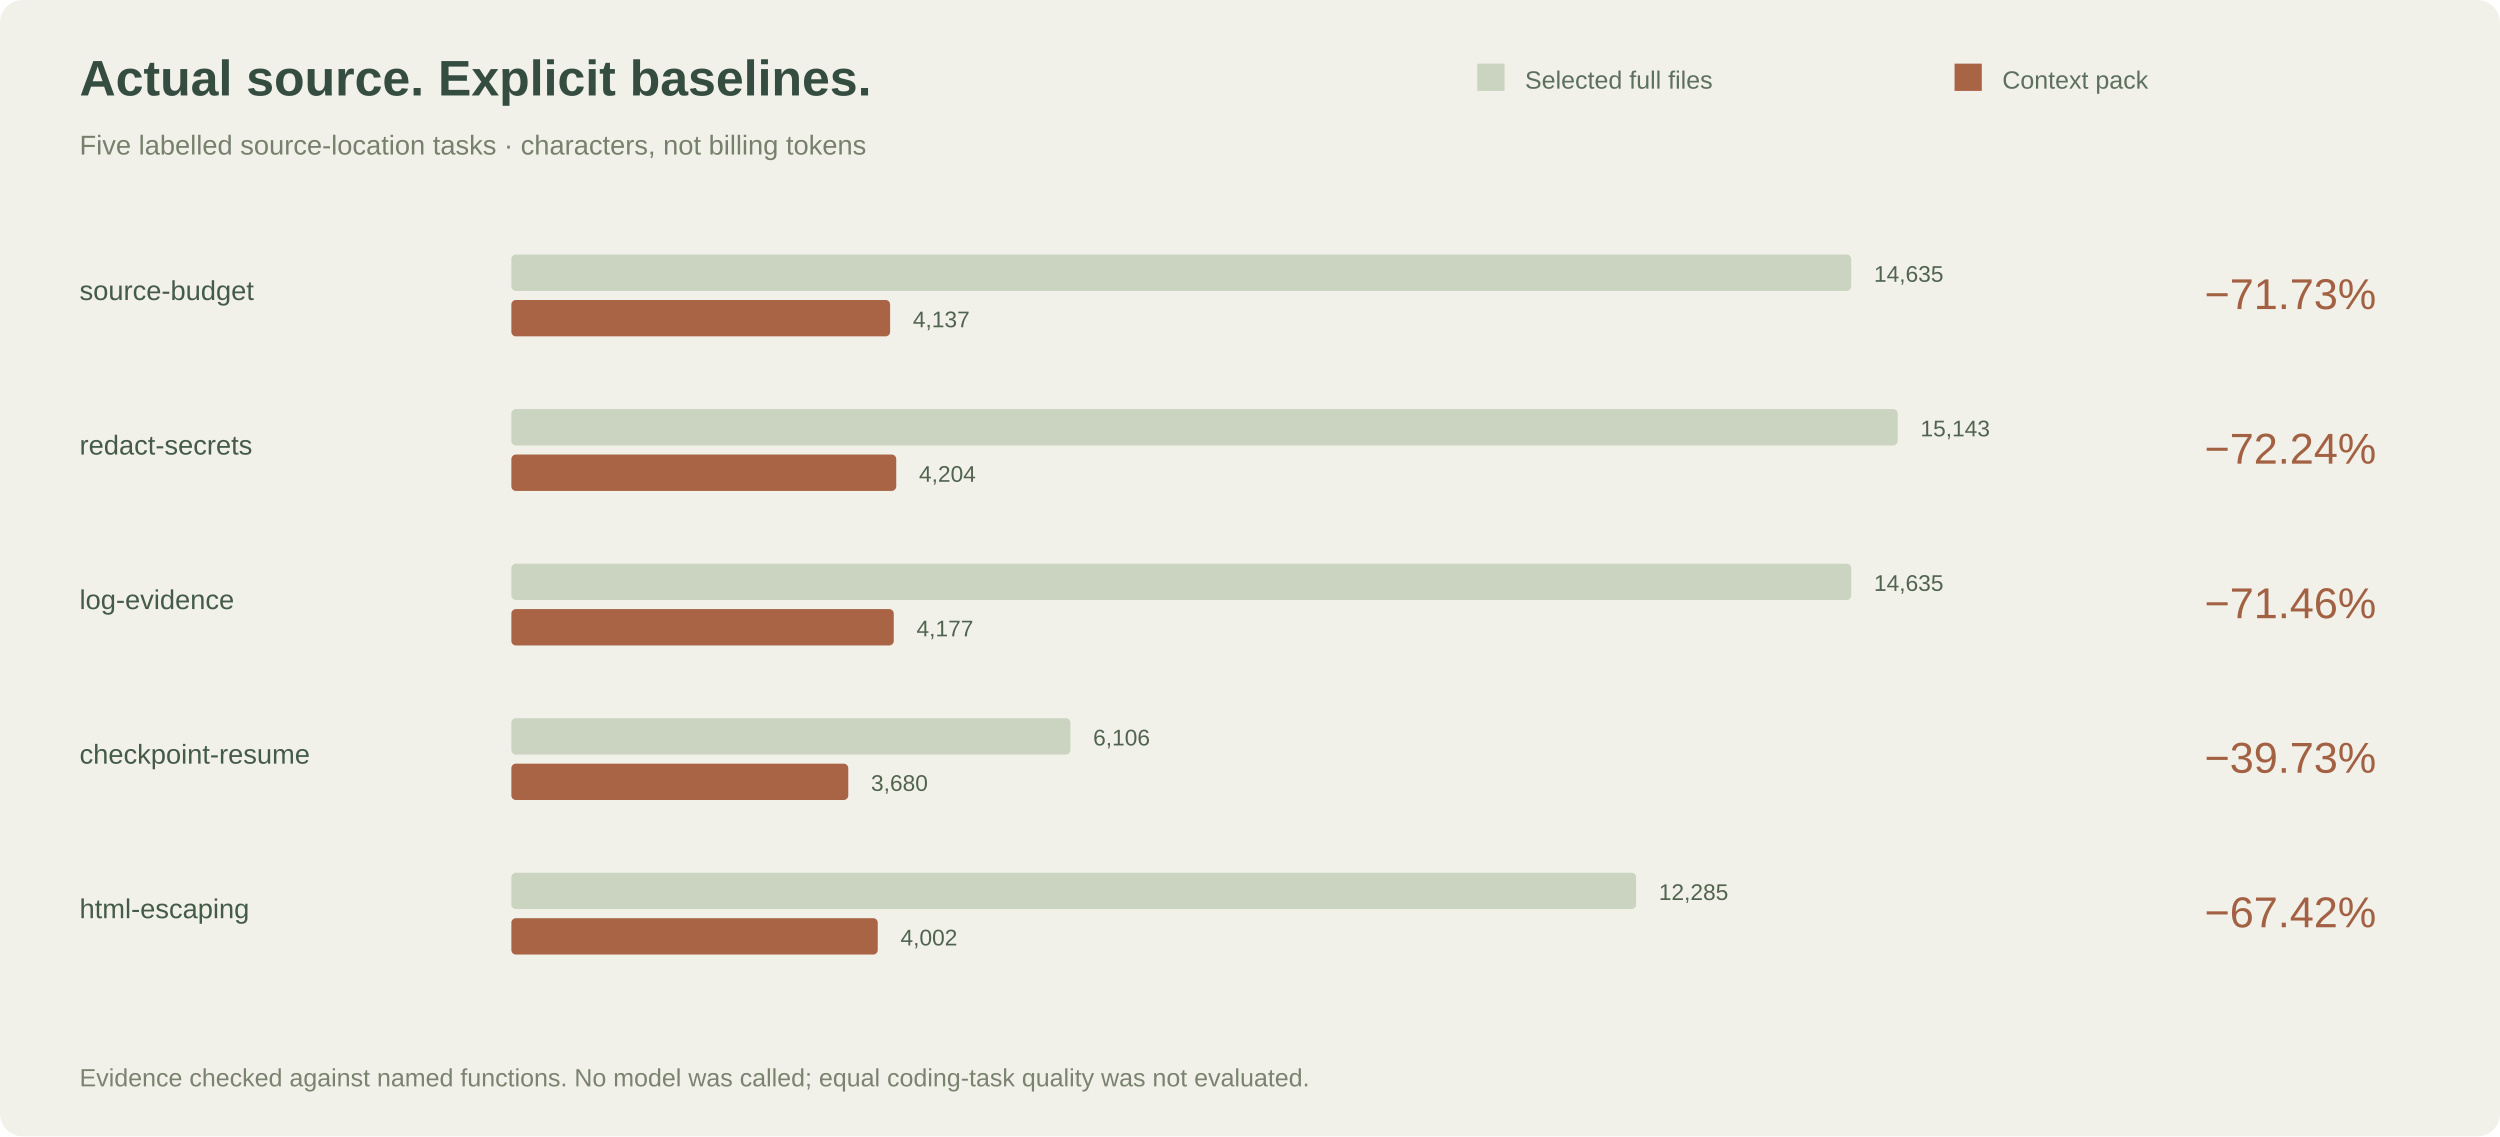
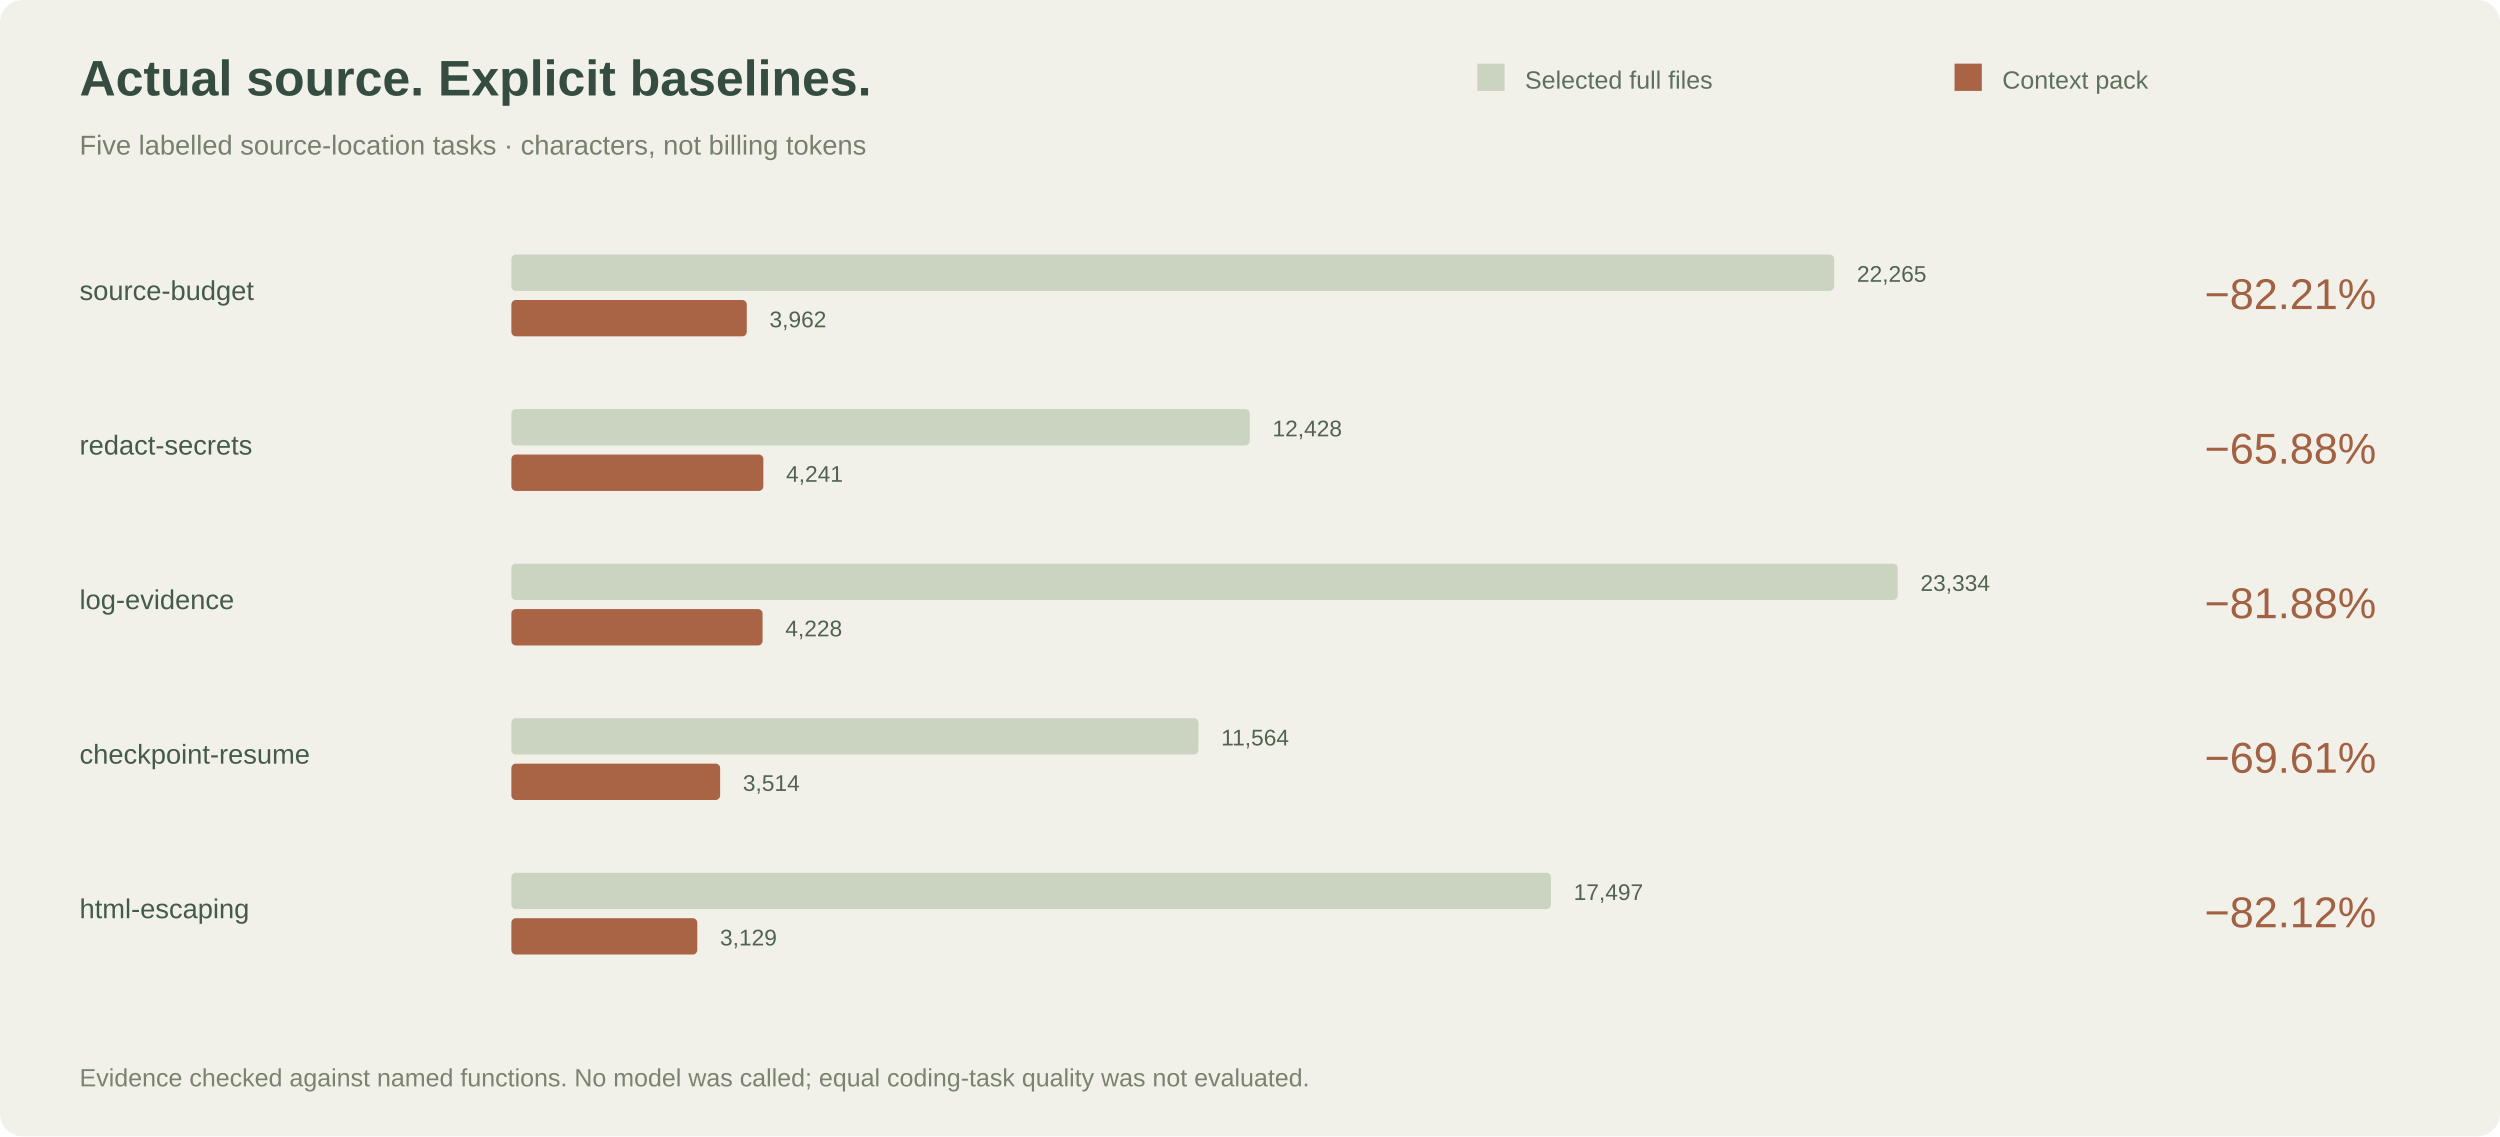
<svg xmlns="http://www.w3.org/2000/svg" viewBox="0 0 1100 500" role="img" aria-label="Real source character comparison">
  <style>text{font-family:Segoe UI,Arial,sans-serif}.mono{font-family:Consolas,monospace}</style>
  <rect width="1100" height="500" rx="10" fill="#f2f1e9" />
  <text x="35" y="42" font-size="22" font-weight="600" fill="#354d40">Actual source. Explicit baselines.</text>
  <text x="35" y="68" font-size="12" fill="#76806d">Five labelled source-location tasks · characters, not billing tokens</text>
  <rect x="650" y="28" width="12" height="12" fill="#cbd4c0" />
  <text x="671" y="39" font-size="11" fill="#5c705d">Selected full files</text>
  <rect x="860" y="28" width="12" height="12" fill="#a86445" />
  <text x="881" y="39" font-size="11" fill="#5c705d">Context pack</text>
  <text x="35" y="132" font-size="12" fill="#445b48">source-budget</text>
-   <rect x="225" y="112" width="589.54" height="16" rx="2" fill="#cbd4c0" />
-   <text x="824.54" y="124" font-size="10" fill="#50634f">14,635</text>
-   <rect x="225" y="132" width="166.65" height="16" rx="2" fill="#a86445" />
-   <text x="401.65" y="144" font-size="10" fill="#50634f">4,137</text>
-   <text x="970" y="136" font-size="19" fill="#a36143">−71.73%</text>
+   <rect x="225" y="112" width="582.05" height="16" rx="2" fill="#cbd4c0" />
+   <text x="817.05" y="124" font-size="10" fill="#50634f">22,265</text>
+   <rect x="225" y="132" width="103.58" height="16" rx="2" fill="#a86445" />
+   <text x="338.58" y="144" font-size="10" fill="#50634f">3,962</text>
+   <text x="970" y="136" font-size="19" fill="#a36143">−82.21%</text>
  <text x="35" y="200" font-size="12" fill="#445b48">redact-secrets</text>
-   <rect x="225" y="180" width="610.0" height="16" rx="2" fill="#cbd4c0" />
-   <text x="845.0" y="192" font-size="10" fill="#50634f">15,143</text>
-   <rect x="225" y="200" width="169.35" height="16" rx="2" fill="#a86445" />
-   <text x="404.35" y="212" font-size="10" fill="#50634f">4,204</text>
-   <text x="970" y="204" font-size="19" fill="#a36143">−72.24%</text>
+   <rect x="225" y="180" width="324.89" height="16" rx="2" fill="#cbd4c0" />
+   <text x="559.89" y="192" font-size="10" fill="#50634f">12,428</text>
+   <rect x="225" y="200" width="110.87" height="16" rx="2" fill="#a86445" />
+   <text x="345.87" y="212" font-size="10" fill="#50634f">4,241</text>
+   <text x="970" y="204" font-size="19" fill="#a36143">−65.88%</text>
  <text x="35" y="268" font-size="12" fill="#445b48">log-evidence</text>
-   <rect x="225" y="248" width="589.54" height="16" rx="2" fill="#cbd4c0" />
-   <text x="824.54" y="260" font-size="10" fill="#50634f">14,635</text>
-   <rect x="225" y="268" width="168.26" height="16" rx="2" fill="#a86445" />
-   <text x="403.26" y="280" font-size="10" fill="#50634f">4,177</text>
-   <text x="970" y="272" font-size="19" fill="#a36143">−71.46%</text>
+   <rect x="225" y="248" width="610.0" height="16" rx="2" fill="#cbd4c0" />
+   <text x="845.0" y="260" font-size="10" fill="#50634f">23,334</text>
+   <rect x="225" y="268" width="110.53" height="16" rx="2" fill="#a86445" />
+   <text x="345.53" y="280" font-size="10" fill="#50634f">4,228</text>
+   <text x="970" y="272" font-size="19" fill="#a36143">−81.88%</text>
  <text x="35" y="336" font-size="12" fill="#445b48">checkpoint-resume</text>
-   <rect x="225" y="316" width="245.97" height="16" rx="2" fill="#cbd4c0" />
-   <text x="480.97" y="328" font-size="10" fill="#50634f">6,106</text>
-   <rect x="225" y="336" width="148.24" height="16" rx="2" fill="#a86445" />
-   <text x="383.24" y="348" font-size="10" fill="#50634f">3,680</text>
-   <text x="970" y="340" font-size="19" fill="#a36143">−39.73%</text>
+   <rect x="225" y="316" width="302.31" height="16" rx="2" fill="#cbd4c0" />
+   <text x="537.31" y="328" font-size="10" fill="#50634f">11,564</text>
+   <rect x="225" y="336" width="91.86" height="16" rx="2" fill="#a86445" />
+   <text x="326.86" y="348" font-size="10" fill="#50634f">3,514</text>
+   <text x="970" y="340" font-size="19" fill="#a36143">−69.61%</text>
  <text x="35" y="404" font-size="12" fill="#445b48">html-escaping</text>
-   <rect x="225" y="384" width="494.87" height="16" rx="2" fill="#cbd4c0" />
-   <text x="729.87" y="396" font-size="10" fill="#50634f">12,285</text>
-   <rect x="225" y="404" width="161.21" height="16" rx="2" fill="#a86445" />
-   <text x="396.21" y="416" font-size="10" fill="#50634f">4,002</text>
-   <text x="970" y="408" font-size="19" fill="#a36143">−67.42%</text>
+   <rect x="225" y="384" width="457.41" height="16" rx="2" fill="#cbd4c0" />
+   <text x="692.41" y="396" font-size="10" fill="#50634f">17,497</text>
+   <rect x="225" y="404" width="81.8" height="16" rx="2" fill="#a86445" />
+   <text x="316.8" y="416" font-size="10" fill="#50634f">3,129</text>
+   <text x="970" y="408" font-size="19" fill="#a36143">−82.12%</text>
  <text x="35" y="478" font-size="11" fill="#7a8270">Evidence checked against named functions. No model was called; equal coding-task quality was not evaluated.</text>
</svg>
